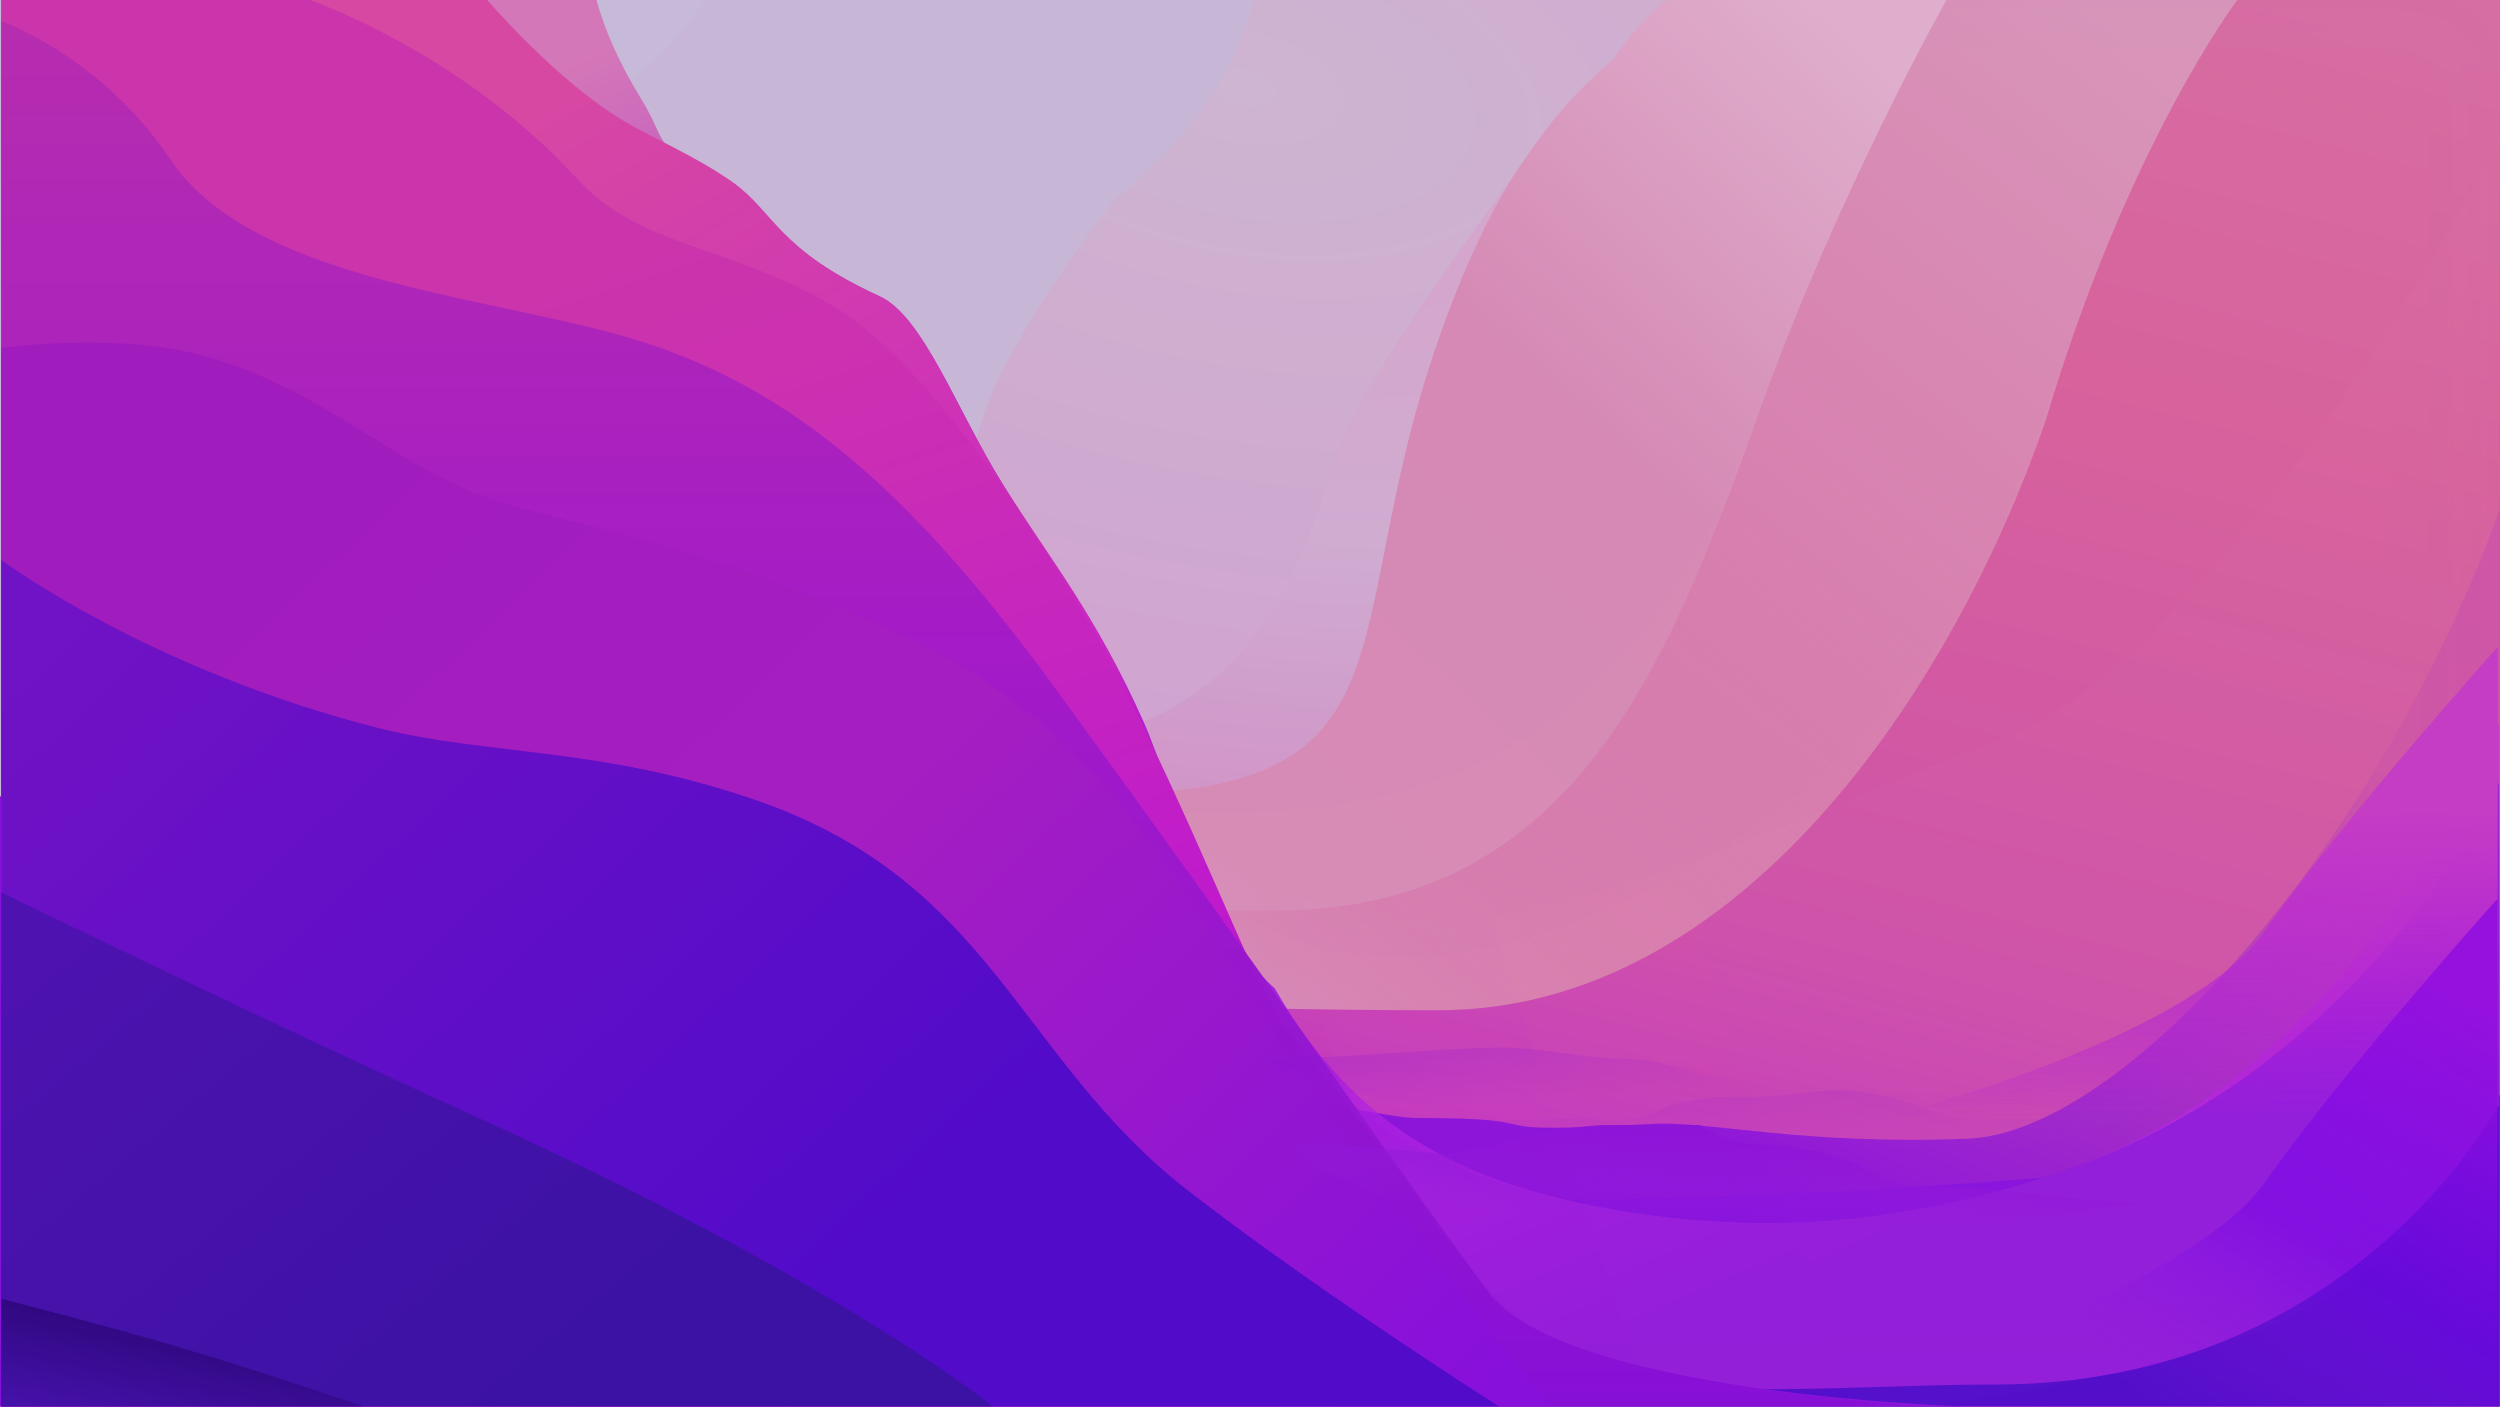
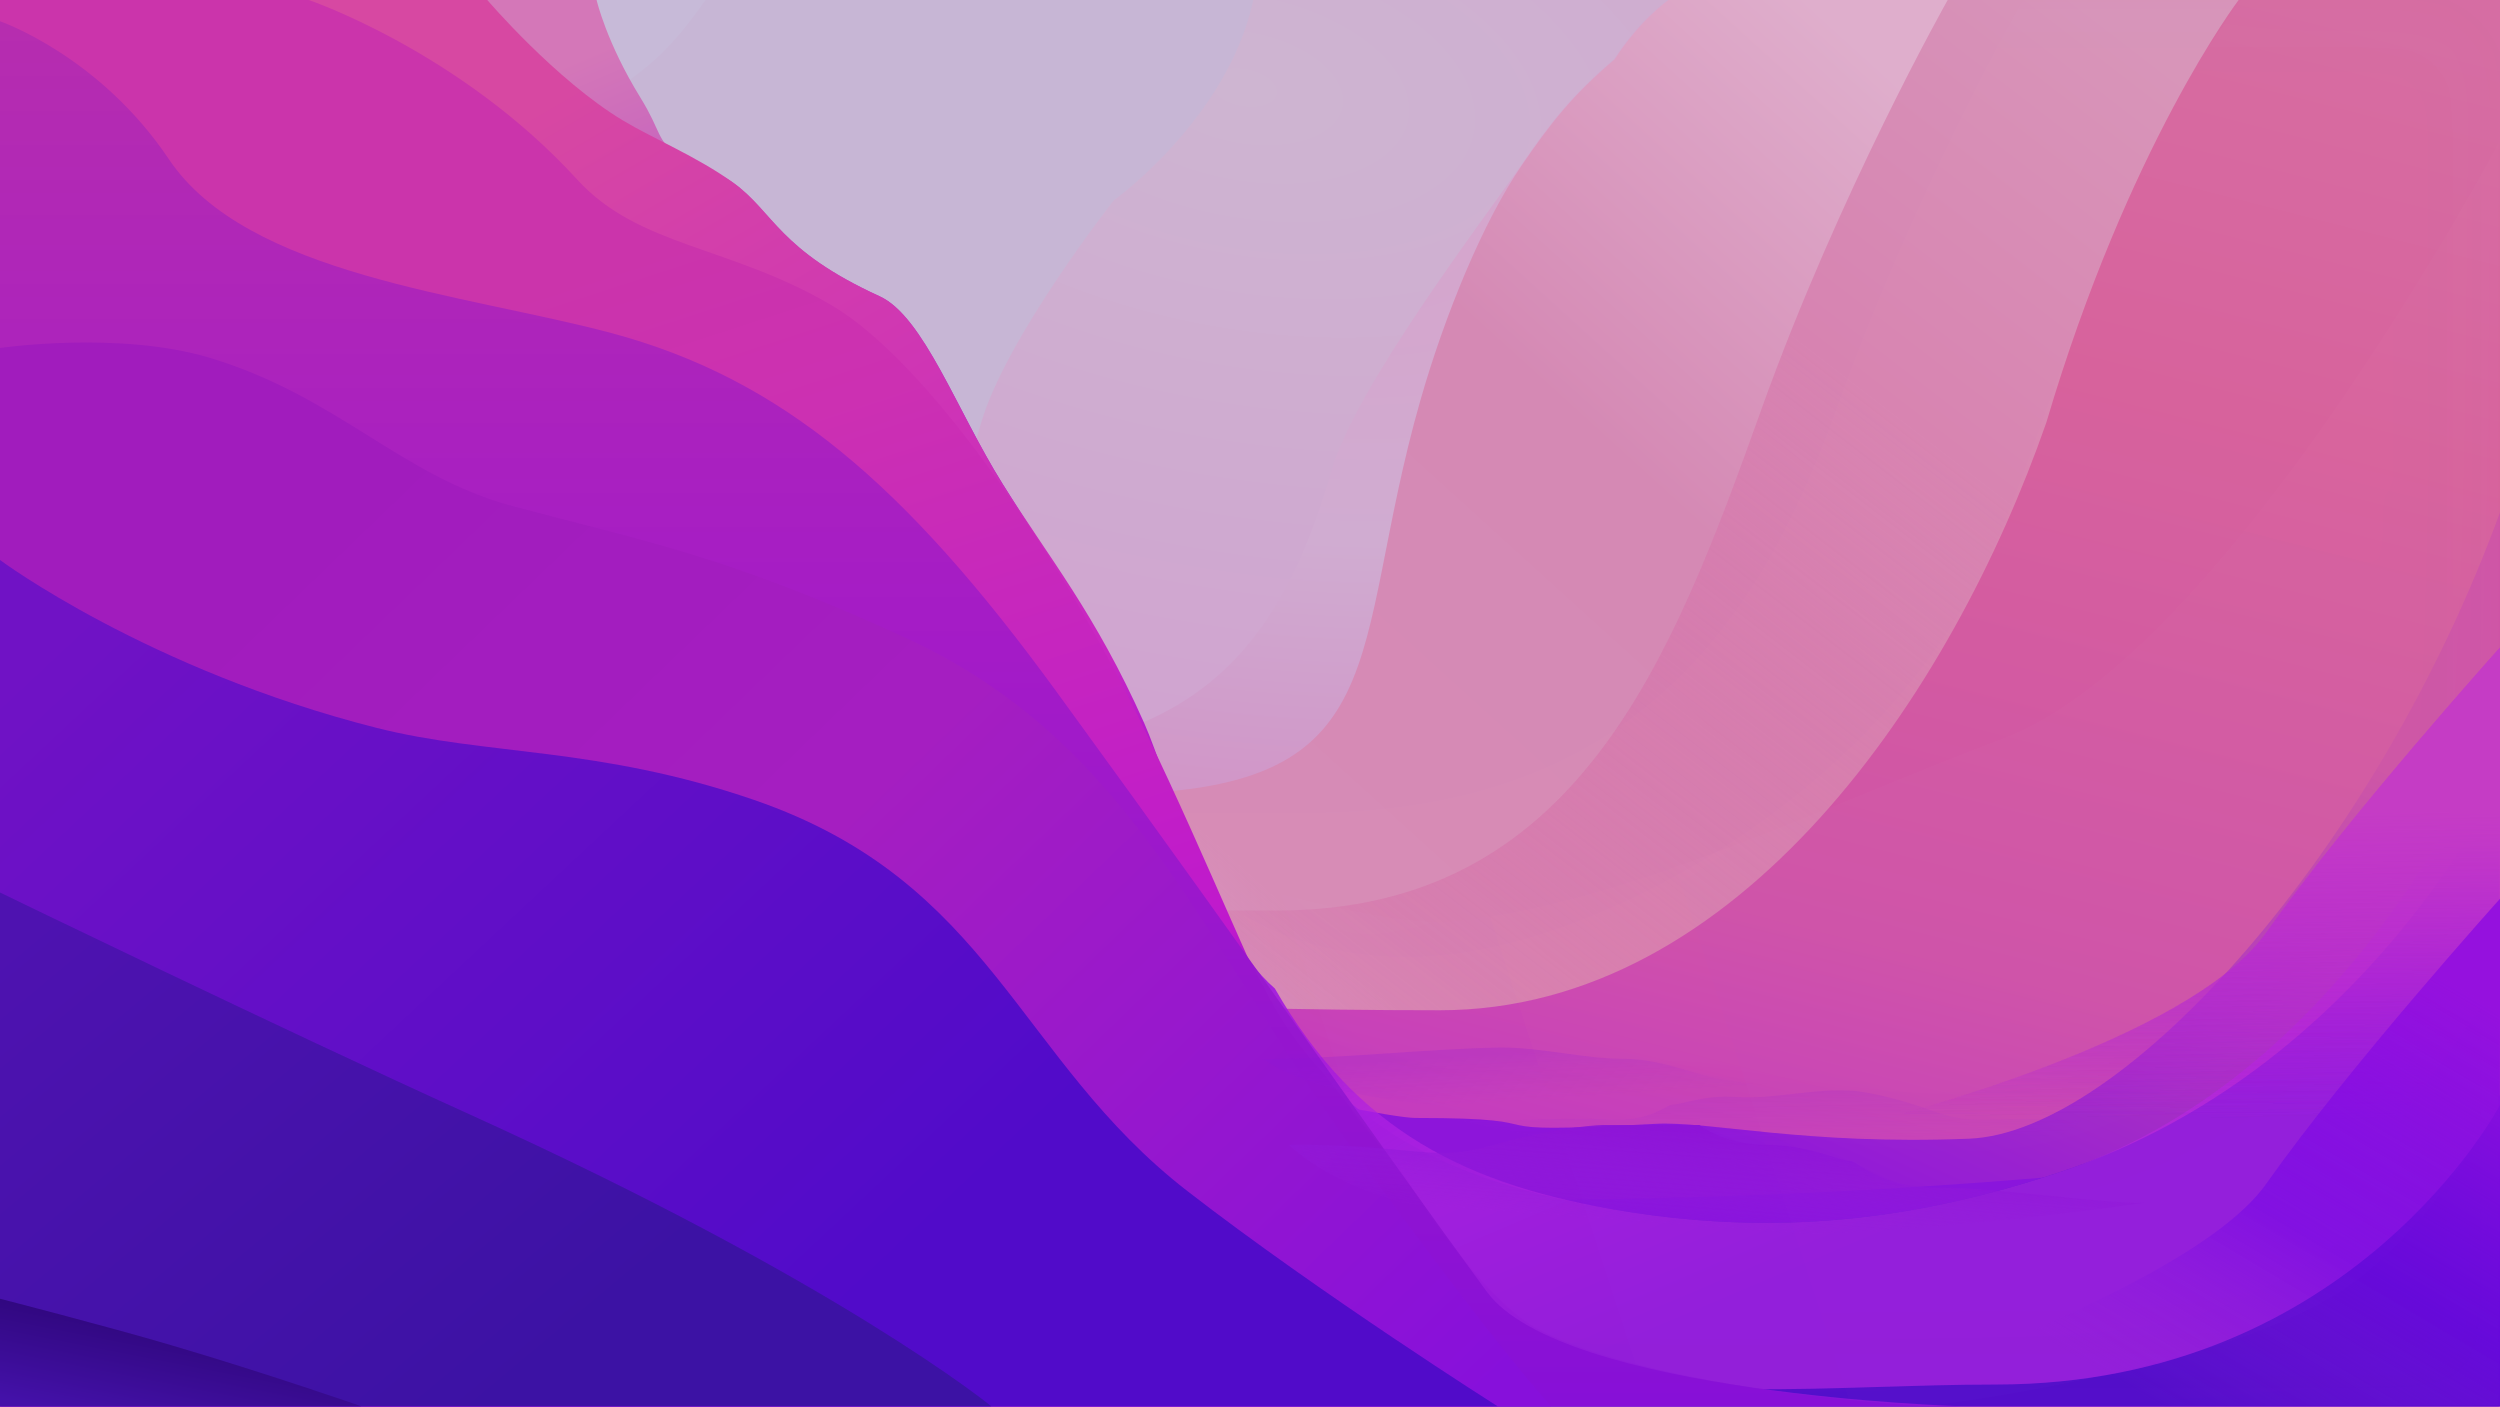
<svg xmlns="http://www.w3.org/2000/svg" width="1920" height="1080" viewBox="0 0 1920 1080" fill="none" version="1.1" id="svg233">
-   <g clip-path="url(#clip0)" id="g62" transform="scale(0.96)">
-     <rect width="2000" height="1125" fill="#c7bad8" id="rect2" x="0" y="0" />
-     <path d="M 523.071,0 H 2000 V 1125 H -1 L 4.467,639.133 134.118,602.001 c 239.763,0 202.868,-125.755 270.237,-327.861 C 495.735,0 442.625,114.554 523.071,0 Z" fill="#c7bad8" id="path4" />
-     <path d="M 564.466,0 H 2000 V 1125 H -1 L 4.467,639.133 134.118,602.001 c 239.763,0 202.868,-125.755 270.237,-327.861 C 495.735,0 484.02,114.554 564.466,0 Z" fill="#c7b6d5" id="path6" />
-     <path d="M 1002.62,0 H 2000 V 1125 H -1 L 4.467,639.133 398.107,602.001 c 239.762,0 327.897,-58.229 386.61,-263.079 19.592,-68.359 106.22,-178.546 106.22,-178.546 0,0 91.38,-65.573 111.683,-160.376 z" fill="url(#paint0_radial)" id="path8" style="fill:url(#paint0_radial)" />
-     <path d="M 1333.78,0 H 2000 V 1125 H -1 V 636.763 l 656.847,-25.281 c 239.762,0 349.763,-28.998 408.483,-233.849 19.59,-68.359 121.23,-200.597 152.3,-245.698 23.06,-33.483 39.83,-55.302 74.19,-84.533 C 1310.35,16.591 1333.78,0 1333.78,0 Z" fill="url(#paint1_radial)" id="path10" style="fill:url(#paint1_radial)" />
-     <path d="M 1333.78,0 H 2000 V 1125 H -1 V 636.763 c 0,0 7.81,-1.58 882.564,-1.58 239.766,0 195.126,-110.371 253.836,-315.222 19.59,-68.359 50.16,-142.925 81.23,-188.026 23.06,-33.483 39.83,-55.302 74.19,-84.533 C 1310.35,16.591 1333.78,0 1333.78,0 Z" fill="url(#paint2_linear)" id="path12" style="fill:url(#paint2_linear)" />
-     <path d="M 1557.16,0 H 2000 V 1125 H -1 V 636.763 c 0,0 146.834,91.643 1021.59,91.643 239.76,0 315.62,-199.994 387.39,-400.544 C 1470.46,153.265 1557.16,0 1557.16,0 Z" fill="url(#paint3_linear)" id="path14" style="fill:url(#paint3_linear)" />
-     <g filter="url(#filter0_b)" id="g18">
-       <path d="M 1557.16,0 H 2000 V 1125 H -1 V 636.763 c 0,0 106.746,13.737 981.5,13.737 239.76,0 355.71,-122.088 427.48,-322.638 C 1470.46,153.265 1557.16,0 1557.16,0 Z" fill="#ffffff" fill-opacity="0.01" id="path16" />
-     </g>
-     <path d="M 1789.9,0 H 2000 V 1125 H -1 V 636.763 c 0,0 277.266,171.436 1152.02,171.436 239.76,0 409.82,-254.337 485.02,-470.067 C 1701.65,116.134 1789.9,0 1789.9,0 Z" fill="url(#paint4_linear)" id="path20" style="fill:url(#paint4_linear)" />
-     <path d="m 2000,407 v 718 H -1 V 636.855 c 0,0 1065.33,257.5 1132.49,257.5 130.01,0 26.97,13.891 191.36,4.74 44.08,-2.455 118.53,17.116 251.49,11.848 C 1698.11,906.038 1901.59,679.508 2000,407 Z" fill="url(#paint5_linear)" id="path22" style="fill:url(#paint5_linear)" />
-     <path d="M 2000,876.262 V 1125 H -1 V 637 c 0,0 253.835,323.754 1128.59,323.754 239.76,0 406.25,-8.754 570.15,-24.479 171.74,-16.477 48.36,-60.013 302.26,-60.013 z" fill="#8710db" id="path24" />
-     <path d="m 477.272,0 c 0,0 7.808,33.971 35.135,78.213 17.041,27.59 12.492,33.748 30.45,46.611 13.873,9.938 28.845,10.578 43.723,21.331 32.793,23.702 35.916,53.722 117.116,90.853 35.135,16.067 61.665,91.387 98.378,150.106 36.713,58.719 69.379,105.776 110.426,191.886 23.214,48.699 50.246,134.049 98,217.5 64.79,113.227 162.95,152.686 291.27,172.865 115.55,18.17 224.8,9.105 348.22,-32.392 C 1892.03,855.601 1999,626 1999,626 v 499 H 1 V 0 Z" fill="url(#paint6_linear)" id="path26" style="fill:url(#paint6_linear)" />
-     <path d="m 389.825,0 c 0,0 54.654,63.992 108.528,96.383 23.889,14.364 59.605,29.084 88.227,49.772 32.793,23.702 35.916,53.722 117.116,90.853 35.135,16.067 61.665,91.387 98.378,150.106 36.713,58.719 74.448,104.025 113.212,191.187 C 936.5,626 963.5,741.5 1019.91,790.818 c 64.79,113.227 153.54,158.368 281.86,178.547 115.55,18.17 224.8,9.105 348.22,-32.392 C 1892.03,855.601 1999,578.301 1999,578.301 V 1125 H 1 V 0 Z" fill="url(#paint7_linear)" id="path28" style="fill:url(#paint7_linear)" />
-     <path d="m 247.725,0 c 0,0 121.019,41.081 214.712,143.785 49.092,53.813 122.129,52.738 203.001,100.334 76.516,45.031 174.894,191.186 235.013,308.901 48.057,94.095 90.081,200.027 134.549,293.48 48.02,100.91 100.23,187.6 204,238.5 81.72,40.08 227.06,22.62 357.12,22.62 C 1881.88,1107.62 1999,884 1999,884 v 241 H 1 V 0 Z" fill="url(#paint8_linear)" id="path30" style="fill:url(#paint8_linear)" />
-     <path d="m 1,17 c 0,0 79.482,27.387 135.111,110.374 62.478,93.207 237.233,107.854 353.786,139.02 135.886,36.337 234.99,120.452 356.129,286.729 C 1020.97,793.248 1096.53,905.092 1190.44,1033.37 1250.58,1115.52 1570,1125 1570,1125 H 1 Z" fill="url(#paint9_linear)" id="path32" style="fill:url(#paint9_linear)" />
-     <path d="m 1,278.385 c 0,0 95.398,-13.946 167.914,7.905 102.31,30.829 153.153,94.759 242.108,118.573 103.711,27.765 172.082,39.806 313.96,105.136 181.971,83.792 235.439,239.943 357.698,408.683 C 1202.95,1084.68 1242,1125 1242,1125 H 1 Z" fill="url(#paint10_linear)" id="path34" style="fill:url(#paint10_linear)" />
-     <path d="m 1,448 c 0,0 118.072,87.82 301.256,134.294 88.088,22.348 177.432,14.765 302.036,57.667 190.432,65.568 209.943,206.971 346.523,312.827 C 1056.72,1034.87 1199,1125 1199,1125 H 1 Z" fill="url(#paint11_linear)" id="path36" style="fill:url(#paint11_linear)" />
-     <path d="M 1,714 C 1,714 227.098,823.683 376.068,891.22 673.801,1026.2 794,1125 794,1125 H 1 Z" fill="url(#paint12_linear)" id="path38" style="fill:url(#paint12_linear)" />
-     <path d="m 1,1039 c 0,0 83.627,21.45 136.689,37.08 C 215.016,1098.86 290,1125 290,1125 H 1 Z" fill="url(#paint13_linear)" id="path40" style="fill:url(#paint13_linear)" />
-     <g filter="url(#filter1_b)" id="g44">
-       <path d="m 969,699.5 c 0,0 138.56,43.777 195.5,37.5 141.36,-15.583 304.27,-96.245 437.5,-146 179.96,-67.207 397,-477 397,-477 v 1011 h -459.5 c 0,0 -75.88,-4.1 -151.5,-17 -60.21,-10.27 -118.73,-24.27 -157,-44 -48.5,-25 -106.5,-121 -106.5,-121 L 1025,818.5 c 0,0 -37.5,-70.5 -56,-119 z" fill="url(#paint14_linear)" fill-opacity="0.01" id="path42" style="fill:url(#paint14_linear)" />
-     </g>
-     <g filter="url(#filter2_b)" id="g48">
-       <path d="m 1014.5,798.5 c -22.526,-41.687 -36,-76.5 -36,-76.5 0,0 66.32,53.867 178.5,41.5 C 1298.36,747.917 1515.64,622.849 1597,431 1644.5,319 1690,135.5 1792,7.62939e-6 L 1999,0 v 880 c 0,0 -52.67,106.012 -129.5,154.5 -101.1,63.81 -330,90.5 -330,90.5 0,0 -75.88,-4.09 -151.5,-17 -60.21,-10.27 -118.73,-24.27 -157,-44 -48.5,-25 -106.5,-121 -106.5,-121 l -69,-87 c 0,0 -21.56,-21.518 -41,-57.5 z" fill="#ffffff" fill-opacity="0.01" id="path46" />
-     </g>
-     <path d="m 1811,746 c 66.08,-93.689 187,-228 187,-228 V 785 L 1918.5,895.5 1811,937 1502.5,895.5 c 0,0 246.6,-61.739 308.5,-149.5 z" fill="url(#paint15_linear)" id="path50" style="fill:url(#paint15_linear)" />
-     <path d="m 1811,746 c 66.08,-93.689 187,-228 187,-228 V 785 L 1918.5,895.5 1811,937 1502.5,895.5 c 0,0 246.6,-61.739 308.5,-149.5 z" fill="url(#paint16_linear)" id="path52" style="fill:url(#paint16_linear)" />
-     <path opacity="0.2" d="m 1665.41,896.826 c -76.81,-5.327 -83.35,5.064 -119.85,-8.312 -29.19,-10.7 -53.61,-15.015 -62.18,-15.834 -33.65,-2.334 -63.91,7.09 -95.59,4.893 -24.37,-1.691 -43.99,6.438 -49.41,6.062 -5.41,-0.375 -17.32,14.388 -52.53,11.946 -35.21,-2.442 -101.6,3.121 -121.14,0.41 0,0 391.84,89.02 500.7,0.835 z" fill="url(#paint17_linear)" id="path54" style="fill:url(#paint17_linear)" />
-     <path d="m 1031,915.761 c 105.58,10e-4 113.55,14.835 164.74,0 40.95,-11.867 74.76,-15.452 86.55,-15.761 h 77.25 c 6.51,5.254 26.25,15.761 53.05,15.761 33.51,0 59.56,12.98 67.01,12.98 7.45,0 22.34,21.324 70.73,21.324 48.4,0 138.68,13.907 165.67,12.053 0,0 -544.45,84.602 -685,-46.357 z" fill="url(#paint18_linear)" id="path56" style="fill:url(#paint18_linear)" />
-     <path opacity="0.2" d="m 1010,847.032 c 64.81,0 126.4,-7.763 190.39,-9.032 34.17,0 65.77,9.032 98.73,9.032 36.77,0 68.32,19.657 104.36,19.657 36.67,0 105.07,7.969 125.52,6.907 0,0 -412.51,48.477 -519,-26.564 z" fill="url(#paint19_linear)" id="path58" style="fill:url(#paint19_linear)" />
-     <path d="m 1811,947 c 66.08,-93.689 187,-228 187,-228 v 405.5 h -537 c 0,0 288.1,-89.74 350,-177.5 z" fill="url(#paint20_linear)" id="path60" style="fill:url(#paint20_linear)" />
+   <g id="g969" clip-path="url(#clipPath1075)">
+     <rect width="1920" height="1080" fill="#c7bad8" id="rect2" x="0" y="0" style="stroke-width:0.96" />
+     <path d="M 502.148,0 H 1920 V 1080 H -0.96 L 4.289,613.568 128.753,577.921 c 230.172,0 194.753,-120.725 259.428,-314.747 C 475.906,0 424.92,109.972 502.148,0 Z" fill="#c7bad8" id="path4" style="stroke-width:0.96" />
+     <path d="M 541.887,0 H 1920 V 1080 H -0.96 L 4.289,613.568 128.753,577.921 c 230.172,0 194.753,-120.725 259.428,-314.747 C 475.906,0 464.659,109.972 541.887,0 Z" fill="#c7b6d5" id="path6" style="stroke-width:0.96" />
+     <path d="M 962.515,0 H 1920 V 1080 H -0.96 L 4.289,613.568 382.183,577.921 c 230.172,0 314.781,-55.9 371.146,-252.556 18.808,-65.625 101.971,-171.404 101.971,-171.404 0,0 87.725,-62.95 107.216,-153.961 z" fill="url(#paint0_radial)" id="path8" style="fill:url(#paint0_radial);stroke-width:0.96" />
+     <path d="M 1280.748,0 H 1920 V 1080 H 0 V 611.292 l 630.258,-24.27 c 230.056,0 335.605,-27.838 391.948,-224.495 18.797,-65.625 116.323,-192.573 146.135,-235.87 22.127,-32.144 38.218,-53.09 71.187,-81.152 C 1258.267,15.927 1280.748,0 1280.748,0 Z" fill="url(#paint1_radial)" id="path10" style="fill:url(#paint1_radial);stroke-width:0.96" />
+     <path d="M 1281.389,0 H 1920.96 V 1080 H 0 V 611.292 c 0,0 7.498,-1.517 847.261,-1.517 230.175,0 187.321,-105.956 243.683,-302.613 18.806,-65.625 48.154,-137.208 77.981,-180.505 22.138,-32.144 38.237,-53.09 71.222,-81.152 C 1258.896,15.927 1281.389,0 1281.389,0 Z" fill="url(#paint2_linear)" id="path12" style="fill:url(#paint2_linear);stroke-width:0.96" />
+     <path d="M 1495.834,0 H 1920.96 V 1080 H 0 V 611.292 c 0,0 140.961,87.977 980.726,87.977 230.17,0 302.995,-191.994 371.894,-384.522 C 1412.602,147.134 1495.834,0 1495.834,0 Z" fill="url(#paint3_linear)" id="path14" style="fill:url(#paint3_linear);stroke-width:0.96" />
+     <path d="M 1557.16,0 H 2000 V 1125 H -1 V 636.763 c 0,0 106.746,13.737 981.5,13.737 239.76,0 355.71,-122.088 427.48,-322.638 C 1470.46,153.265 1557.16,0 1557.16,0 Z" fill="#ffffff" fill-opacity="0.01" id="path16" transform="matrix(0.96,0,0,0.96,58.56,0)" style="filter:url(#filter0_b)" />
+     <path d="M 1719.264,0 H 1920.96 V 1080 H 0 V 611.292 c 0,0 266.175,164.579 1105.939,164.579 230.17,0 393.427,-244.164 465.619,-451.264 C 1634.544,111.489 1719.264,0 1719.264,0 Z" fill="url(#paint4_linear)" id="path20" style="fill:url(#paint4_linear);stroke-width:0.96" />
+     <path d="M 1920.96,390.72 V 1080 H 0 V 611.381 c 0,0 1022.717,247.2 1087.19,247.2 124.81,0 25.891,13.335 183.706,4.55 42.317,-2.357 113.789,16.431 241.43,11.374 118.819,-4.709 314.16,-222.178 408.634,-483.785 z" fill="url(#paint5_linear)" id="path22" style="fill:url(#paint5_linear);stroke-width:0.96" />
+     <path d="M 1920.96,841.212 V 1080 H 0 V 611.52 c 0,0 243.682,310.804 1083.446,310.804 230.17,0 390,-8.404 547.344,-23.5 164.87,-15.818 46.426,-57.612 290.17,-57.612 z" fill="#8710db" id="path24" style="stroke-width:0.96" />
+     <path d="m 458.181,0 c 0,0 7.496,32.612 33.73,75.084 16.359,26.487 11.992,32.398 29.232,44.747 13.318,9.54 27.691,10.155 41.974,20.478 31.481,22.754 34.479,51.573 112.431,87.219 33.73,15.424 59.198,87.732 94.443,144.102 C 805.236,428 836.595,473.174 876,555.84 c 22.285,46.751 48.236,128.687 94.08,208.8 62.198,108.698 156.432,146.579 279.619,165.95 110.928,17.443 215.808,8.741 334.291,-31.096 C 1816.349,821.377 1919.04,600.96 1919.04,600.96 V 1080 H 0.96 V 0 Z" fill="url(#paint6_linear)" id="path26" style="fill:url(#paint6_linear);stroke-width:0.96" />
+     <path d="m 374.232,0 c 0,0 52.468,61.433 104.187,92.528 22.933,13.789 57.221,27.92 84.698,47.781 31.481,22.754 34.479,51.573 112.431,87.219 33.73,15.424 59.198,87.732 94.443,144.102 35.244,56.37 71.47,99.864 108.684,183.54 C 899.04,600.96 924.96,711.84 979.114,759.185 c 62.198,108.698 147.398,152.033 270.586,171.405 110.928,17.443 215.808,8.741 334.291,-31.096 C 1816.349,821.377 1919.04,555.169 1919.04,555.169 V 1080 H 0.96 V 0 Z" fill="url(#paint7_linear)" id="path28" style="fill:url(#paint7_linear);stroke-width:0.96" />
+     <path d="m 237.093,0 c 0,0 116.295,39.438 206.33,138.034 47.175,51.66 117.361,50.628 195.076,96.321 73.529,43.23 168.066,183.539 225.838,296.545 46.181,90.331 86.564,192.026 129.296,281.741 46.145,96.874 96.317,180.096 196.036,228.96 78.53,38.477 218.196,21.715 343.178,21.715 C 1807.452,1063.315 1920,848.64 1920,848.64 V 1080 H 0 V 0 Z" fill="url(#paint8_linear)" id="path30" style="fill:url(#paint8_linear);stroke-width:0.96" />
+     <path d="m 0,16.32 c 0,0 76.303,26.292 129.707,105.959 59.979,89.479 227.744,103.54 339.635,133.459 130.451,34.884 225.59,115.634 341.884,275.26 167.946,230.52 240.484,337.89 330.637,461.037 C 1199.597,1070.899 1506.24,1080 1506.24,1080 H 0 Z" fill="url(#paint9_linear)" id="path32" style="fill:url(#paint9_linear);stroke-width:0.96" />
+     <path d="m 0,267.25 c 0,0 91.582,-13.388 161.197,7.589 98.218,29.596 147.027,90.969 232.424,113.83 99.563,26.654 165.199,38.214 301.402,100.931 174.692,80.44 226.021,230.345 343.39,392.336 C 1153.872,1041.293 1191.36,1080 1191.36,1080 H 0 Z" fill="url(#paint10_linear)" id="path34" style="fill:url(#paint10_linear);stroke-width:0.96" />
+     <path d="m 0,430.08 c 0,0 113.349,84.307 289.206,128.922 84.564,21.454 170.335,14.174 289.955,55.36 C 761.975,677.308 780.706,813.055 911.822,914.676 1013.491,993.475 1150.08,1080 1150.08,1080 H 0 Z" fill="url(#paint11_linear)" id="path36" style="fill:url(#paint11_linear);stroke-width:0.96" />
+     <path d="m 0,685.44 c 0,0 217.054,105.296 360.065,170.131 C 645.889,985.152 761.28,1080 761.28,1080 H 0 Z" fill="url(#paint12_linear)" id="path38" style="fill:url(#paint12_linear);stroke-width:0.96" />
+     <path d="m 0,997.44 c 0,0 80.282,20.592 131.221,35.597 C 205.455,1054.906 277.44,1080 277.44,1080 H 0 Z" fill="url(#paint13_linear)" id="path40" style="fill:url(#paint13_linear);stroke-width:0.96" />
+     <path d="m 969,699.5 c 0,0 138.56,43.777 195.5,37.5 141.36,-15.583 304.27,-96.245 437.5,-146 179.96,-67.207 397,-477 397,-477 v 1011 h -459.5 c 0,0 -75.88,-4.1 -151.5,-17 -60.21,-10.27 -118.73,-24.27 -157,-44 -48.5,-25 -106.5,-121 -106.5,-121 L 1025,818.5 c 0,0 -37.5,-70.5 -56,-119 z" fill="url(#paint14_linear)" fill-opacity="0.01" id="path42" style="fill:url(#paint14_linear);filter:url(#filter1_b)" transform="scale(0.96)" />
+     <path d="m 1015.5,798.5 c -22.526,-41.687 -36,-76.5 -36,-76.5 0,0 66.32,53.867 178.5,41.5 C 1299.36,747.917 1516.64,622.849 1598,431 1645.5,319 1691,135.5 1793,7.62939e-6 L 2000,0 v 880 c 0,0 -52.67,106.012 -129.5,154.5 -101.1,63.81 -330,90.5 -330,90.5 0,0 -75.88,-4.09 -151.5,-17 -60.21,-10.27 -118.73,-24.27 -157,-44 -48.5,-25 -106.5,-121 -106.5,-121 l -69,-87 c 0,0 -21.56,-21.518 -41,-57.5 z" fill="#ffffff" fill-opacity="0.01" id="path46" transform="scale(0.96)" style="filter:url(#filter2_b)" />
+     <path d="M 1740.48,716.16 C 1803.917,626.219 1920,497.28 1920,497.28 V 753.6 l -76.32,106.08 -103.2,39.84 -296.16,-39.84 c 0,0 236.736,-59.269 296.16,-143.52 z" fill="url(#paint15_linear)" id="path50" style="fill:url(#paint15_linear);stroke-width:0.96" />
+     <path d="M 1740.48,716.16 C 1803.917,626.219 1920,497.28 1920,497.28 V 753.6 l -76.32,106.08 -103.2,39.84 -296.16,-39.84 c 0,0 236.736,-59.269 296.16,-143.52 z" fill="url(#paint16_linear)" id="path52" style="fill:url(#paint16_linear);stroke-width:0.96" />
+     <path opacity="0.2" d="m 1598.794,860.953 c -73.738,-5.114 -80.016,4.861 -115.056,-7.98 -28.022,-10.272 -51.466,-14.414 -59.693,-15.201 -32.304,-2.241 -61.354,6.806 -91.766,4.697 -23.395,-1.623 -42.23,6.18 -47.434,5.82 -5.194,-0.36 -16.627,13.812 -50.429,11.468 -33.802,-2.344 -97.536,2.996 -116.294,0.394 0,0 376.166,85.459 480.672,0.802 z" fill="url(#paint17_linear)" id="path54" style="fill:url(#paint17_linear);stroke-width:0.96" />
+     <path d="m 989.76,879.131 c 101.357,9.6e-4 109.008,14.242 158.15,0 39.312,-11.392 71.77,-14.834 83.088,-15.131 h 74.16 c 6.25,5.044 25.2,15.131 50.928,15.131 32.17,0 57.178,12.461 64.33,12.461 7.152,0 21.446,20.471 67.901,20.471 46.464,0 133.133,13.351 159.043,11.571 0,0 -522.672,81.218 -657.6,-44.503 z" fill="url(#paint18_linear)" id="path56" style="fill:url(#paint18_linear);stroke-width:0.96" />
+     <path opacity="0.2" d="m 969.6,813.151 c 62.218,0 121.344,-7.452 182.774,-8.671 32.803,0 63.139,8.671 94.781,8.671 35.299,0 65.587,18.871 100.186,18.871 35.203,0 100.867,7.65 120.499,6.631 0,0 -396.01,46.538 -498.24,-25.501 z" fill="url(#paint19_linear)" id="path58" style="fill:url(#paint19_linear);stroke-width:0.96" />
+     <path d="M 1740.48,909.12 C 1803.917,819.179 1920,690.24 1920,690.24 v 389.28 h -515.52 c 0,0 276.576,-86.15 336,-170.4 z" fill="url(#paint20_linear)" id="path60" style="fill:url(#paint20_linear);stroke-width:0.96" />
  </g>
  <defs id="defs231">
    <filter id="filter0_b" x="-61" y="-60" width="2121" height="1245" filterUnits="userSpaceOnUse" color-interpolation-filters="sRGB">
      <feFlood flood-opacity="0" result="BackgroundImageFix" id="feFlood64" />
      <feGaussianBlur in="BackgroundImage" stdDeviation="30" id="feGaussianBlur66" />
      <feComposite in2="SourceAlpha" operator="in" result="effect1_backgroundBlur" id="feComposite68" />
      <feBlend mode="normal" in="SourceGraphic" in2="effect1_backgroundBlur" result="shape" id="feBlend70" />
    </filter>
    <filter id="filter1_b" x="890" y="35" width="1188" height="1169" filterUnits="userSpaceOnUse" color-interpolation-filters="sRGB">
      <feFlood flood-opacity="0" result="BackgroundImageFix" id="feFlood73" />
      <feGaussianBlur in="BackgroundImage" stdDeviation="39.5" id="feGaussianBlur75" />
      <feComposite in2="SourceAlpha" operator="in" result="effect1_backgroundBlur" id="feComposite77" />
      <feBlend mode="normal" in="SourceGraphic" in2="effect1_backgroundBlur" result="shape" id="feBlend79" />
    </filter>
    <filter id="filter2_b" x="890.5" y="-88" width="1196.5" height="1301" filterUnits="userSpaceOnUse" color-interpolation-filters="sRGB">
      <feFlood flood-opacity="0" result="BackgroundImageFix" id="feFlood82" />
      <feGaussianBlur in="BackgroundImage" stdDeviation="44" id="feGaussianBlur84" />
      <feComposite in2="SourceAlpha" operator="in" result="effect1_backgroundBlur" id="feComposite86" />
      <feBlend mode="normal" in="SourceGraphic" in2="effect1_backgroundBlur" result="shape" id="feBlend88" />
    </filter>
-     <radialGradient id="paint0_radial" cx="0" cy="0" r="1" gradientUnits="userSpaceOnUse" gradientTransform="matrix(-146.9979,758.5001,-1349.118,-261.4601,999,68)">
+     <radialGradient id="paint0_radial" cx="0" cy="0" r="1" gradientUnits="userSpaceOnUse" gradientTransform="matrix(-141.118,728.1601,-1295.153,-251.0017,959.04,65.28)">
      <stop stop-color="#CEB5D1" id="stop91" />
      <stop offset="1" stop-color="#D19BCF" id="stop93" />
    </radialGradient>
-     <radialGradient id="paint1_radial" cx="0" cy="0" r="1" gradientUnits="userSpaceOnUse" gradientTransform="matrix(-32.50025,595.4998,-1059.194,-57.80701,1070,169)">
+     <radialGradient id="paint1_radial" cx="0" cy="0" r="1" gradientUnits="userSpaceOnUse" gradientTransform="matrix(-31.18465,571.6798,-1016.318,-55.49473,1027.646,162.24)">
      <stop stop-color="#D6A4CC" id="stop96" />
      <stop offset="0.441" stop-color="#D0ACD1" id="stop98" />
      <stop offset="1" stop-color="#D188C2" id="stop100" />
    </radialGradient>
-     <linearGradient id="paint2_linear" x1="1478.5" y1="29" x2="724" y2="860.5" gradientUnits="userSpaceOnUse">
+     <linearGradient id="paint2_linear" x1="1478.5" y1="29" x2="724" y2="860.5" gradientUnits="userSpaceOnUse" gradientTransform="matrix(0.96,0,0,0.96,0.96,0)">
      <stop stop-color="#DFAECC" id="stop103" />
      <stop offset="0.332" stop-color="#D589B4" id="stop105" />
      <stop offset="0.729" stop-color="#D68BB6" id="stop107" />
      <stop offset="1" stop-color="#DB9CC2" stop-opacity="0" id="stop109" />
    </linearGradient>
-     <linearGradient id="paint3_linear" x1="1706" y1="28" x2="908" y2="1064" gradientUnits="userSpaceOnUse">
+     <linearGradient id="paint3_linear" x1="1706" y1="28" x2="908" y2="1064" gradientUnits="userSpaceOnUse" gradientTransform="matrix(0.96,0,0,0.96,0.96,0)">
      <stop stop-color="#D794B9" id="stop112" />
      <stop offset="0.272" stop-color="#D783B1" id="stop114" />
      <stop offset="0.702" stop-color="#D46AA6" stop-opacity="0.41" id="stop116" />
      <stop offset="1" stop-color="#D98FB7" stop-opacity="0" id="stop118" />
    </linearGradient>
-     <linearGradient id="paint4_linear" x1="1836" y1="0" x2="1549" y2="1125" gradientUnits="userSpaceOnUse">
+     <linearGradient id="paint4_linear" x1="1836" y1="0" x2="1549" y2="1125" gradientUnits="userSpaceOnUse" gradientTransform="matrix(0.96,0,0,0.96,0.96,0)">
      <stop stop-color="#D66CA2" id="stop121" />
      <stop offset="0.286" stop-color="#D6619B" id="stop123" />
      <stop offset="0.699" stop-color="#CE50A8" id="stop125" />
      <stop offset="1" stop-color="#C02DC8" id="stop127" />
    </linearGradient>
-     <linearGradient id="paint5_linear" x1="1583.5" y1="465.5" x2="1371" y2="926" gradientUnits="userSpaceOnUse">
+     <linearGradient id="paint5_linear" x1="1583.5" y1="465.5" x2="1371" y2="926" gradientUnits="userSpaceOnUse" gradientTransform="matrix(0.96,0,0,0.96,0.96,0)">
      <stop stop-color="#CD53A5" id="stop130" />
      <stop offset="1" stop-color="#8B12D9" id="stop132" />
    </linearGradient>
-     <linearGradient id="paint6_linear" x1="573" y1="2.0634599e-05" x2="1074" y2="1177.5" gradientUnits="userSpaceOnUse">
+     <linearGradient id="paint6_linear" x1="573" y1="2.0634599e-05" x2="1074" y2="1177.5" gradientUnits="userSpaceOnUse" gradientTransform="scale(0.96)">
      <stop stop-color="#D477B8" id="stop135" />
      <stop offset="0.482" stop-color="#8A10D7" id="stop137" />
      <stop offset="0.803" stop-color="#8710D7" id="stop139" />
      <stop offset="0.995" stop-color="#520DCA" id="stop141" />
    </linearGradient>
-     <linearGradient id="paint7_linear" x1="573" y1="6.1855699e-06" x2="1121.5" y2="946.5" gradientUnits="userSpaceOnUse">
+     <linearGradient id="paint7_linear" x1="573" y1="6.1855699e-06" x2="1121.5" y2="946.5" gradientUnits="userSpaceOnUse" gradientTransform="scale(0.96)">
      <stop stop-color="#D748A2" id="stop144" />
      <stop offset="0.56" stop-color="#C826C3" id="stop146" />
      <stop offset="0.746" stop-color="#9107DF" id="stop148" />
      <stop offset="1" stop-color="#B824E2" stop-opacity="0.62" id="stop150" />
    </linearGradient>
-     <linearGradient id="paint8_linear" x1="782.5" y1="114" x2="1060" y2="965.5" gradientUnits="userSpaceOnUse">
+     <linearGradient id="paint8_linear" x1="782.5" y1="114" x2="1060" y2="965.5" gradientUnits="userSpaceOnUse" gradientTransform="matrix(0.960961,0,0,0.96,-0.960961,0)">
      <stop stop-color="#CB34AB" id="stop153" />
      <stop offset="0.181" stop-color="#CC30B2" id="stop155" />
      <stop offset="0.736" stop-color="#BF19CD" id="stop157" />
      <stop offset="1" stop-color="#510BC9" id="stop159" />
    </linearGradient>
-     <linearGradient id="paint9_linear" x1="785.5" y1="17" x2="785.5" y2="1125" gradientUnits="userSpaceOnUse">
+     <linearGradient id="paint9_linear" x1="785.5" y1="17" x2="785.5" y2="1125" gradientUnits="userSpaceOnUse" gradientTransform="matrix(0.96,0,0,0.96,-0.96,0)">
      <stop offset="0.002" stop-color="#B62DAF" id="stop162" />
      <stop offset="0.453" stop-color="#A41BC7" id="stop164" />
      <stop offset="1" stop-color="#8710D7" id="stop166" />
    </linearGradient>
-     <linearGradient id="paint10_linear" x1="361.5" y1="274" x2="1180.5" y2="1125" gradientUnits="userSpaceOnUse">
+     <linearGradient id="paint10_linear" x1="361.5" y1="274" x2="1180.5" y2="1125" gradientUnits="userSpaceOnUse" gradientTransform="matrix(0.96,0,0,0.96,-0.96,0)">
      <stop stop-color="#A11CBD" id="stop169" />
      <stop offset="0.414" stop-color="#A51EC1" id="stop171" />
      <stop offset="1" stop-color="#8710DB" id="stop173" />
    </linearGradient>
-     <linearGradient id="paint11_linear" x1="33.5" y1="519" x2="600" y2="1125" gradientUnits="userSpaceOnUse">
+     <linearGradient id="paint11_linear" x1="33.5" y1="519" x2="600" y2="1125" gradientUnits="userSpaceOnUse" gradientTransform="matrix(0.96,0,0,0.96,-0.96,0)">
      <stop stop-color="#7012C5" id="stop176" />
      <stop offset="1" stop-color="#510BC9" id="stop178" />
    </linearGradient>
-     <linearGradient id="paint12_linear" x1="53.5" y1="714" x2="397.5" y2="1125" gradientUnits="userSpaceOnUse">
+     <linearGradient id="paint12_linear" x1="53.5" y1="714" x2="397.5" y2="1125" gradientUnits="userSpaceOnUse" gradientTransform="matrix(0.96,0,0,0.96,-0.96,0)">
      <stop stop-color="#4E12B0" id="stop181" />
      <stop offset="1" stop-color="#3C12A4" id="stop183" />
    </linearGradient>
-     <linearGradient id="paint13_linear" x1="58.5" y1="985" x2="31" y2="1125" gradientUnits="userSpaceOnUse">
+     <linearGradient id="paint13_linear" x1="58.5" y1="985" x2="31" y2="1125" gradientUnits="userSpaceOnUse" gradientTransform="matrix(0.96,0,0,0.96,-0.96,0)">
      <stop stop-color="#21005F" id="stop186" />
      <stop offset="1" stop-color="#4411A9" id="stop188" />
    </linearGradient>
    <linearGradient id="paint14_linear" x1="1346.5" y1="688.5" x2="975" y2="809.5" gradientUnits="userSpaceOnUse">
      <stop stop-color="white" id="stop191" />
      <stop offset="1" stop-color="white" stop-opacity="0" id="stop193" />
    </linearGradient>
-     <linearGradient id="paint15_linear" x1="1894" y1="649" x2="1892" y2="895.5" gradientUnits="userSpaceOnUse">
+     <linearGradient id="paint15_linear" x1="1894" y1="649" x2="1892" y2="895.5" gradientUnits="userSpaceOnUse" gradientTransform="matrix(0.96,0,0,0.96,1.92,0)">
      <stop stop-color="#C53CC5" id="stop196" />
      <stop offset="1" stop-color="#AA18DD" stop-opacity="0" id="stop198" />
    </linearGradient>
-     <linearGradient id="paint16_linear" x1="1894" y1="649" x2="1892" y2="895.5" gradientUnits="userSpaceOnUse">
+     <linearGradient id="paint16_linear" x1="1894" y1="649" x2="1892" y2="895.5" gradientUnits="userSpaceOnUse" gradientTransform="matrix(0.96,0,0,0.96,1.92,0)">
      <stop stop-color="#C53CC5" id="stop201" />
      <stop offset="1" stop-color="#AA18DD" stop-opacity="0" id="stop203" />
    </linearGradient>
-     <linearGradient id="paint17_linear" x1="1421.57" y1="856.364" x2="1422.65" y2="913.074" gradientUnits="userSpaceOnUse">
+     <linearGradient id="paint17_linear" x1="1421.57" y1="856.364" x2="1422.65" y2="913.074" gradientUnits="userSpaceOnUse" gradientTransform="scale(0.96)">
      <stop stop-color="#8D13D7" id="stop206" />
      <stop offset="1" stop-color="#961FDB" stop-opacity="0" id="stop208" />
    </linearGradient>
-     <linearGradient id="paint18_linear" x1="1386.14" y1="900" x2="1379.97" y2="982.956" gradientUnits="userSpaceOnUse">
+     <linearGradient id="paint18_linear" x1="1386.14" y1="900" x2="1379.97" y2="982.956" gradientUnits="userSpaceOnUse" gradientTransform="scale(0.96)">
      <stop stop-color="#8D13D7" id="stop211" />
      <stop offset="1" stop-color="#961FDB" stop-opacity="0" id="stop213" />
    </linearGradient>
-     <linearGradient id="paint19_linear" x1="1279.08" y1="838" x2="1281.61" y2="876.394" gradientUnits="userSpaceOnUse">
+     <linearGradient id="paint19_linear" x1="1279.08" y1="838" x2="1281.61" y2="876.394" gradientUnits="userSpaceOnUse" gradientTransform="scale(0.96)">
      <stop stop-color="#8D13D7" id="stop216" />
      <stop offset="1" stop-color="#961FDB" stop-opacity="0" id="stop218" />
    </linearGradient>
-     <linearGradient id="paint20_linear" x1="1922" y1="763.5" x2="1648.5" y2="1226" gradientUnits="userSpaceOnUse">
+     <linearGradient id="paint20_linear" x1="1922" y1="763.5" x2="1648.5" y2="1226" gradientUnits="userSpaceOnUse" gradientTransform="matrix(0.96,0,0,0.96,1.92,0)">
      <stop stop-color="#9511DE" id="stop221" />
      <stop offset="0.434" stop-color="#7507E6" stop-opacity="0.57" id="stop223" />
      <stop offset="0.765" stop-color="#8F1FD9" stop-opacity="0" id="stop225" />
    </linearGradient>
-     <clipPath id="clip0">
-       <rect width="2000" height="1125" fill="#ffffff" id="rect228" x="0" y="0" />
+     <clipPath clipPathUnits="userSpaceOnUse" id="clipPath1075">
+       <rect style="fill:#000000;stroke-width:1.958;stroke-linecap:square" id="rect1077" width="1920" height="1080" x="0" y="0" />
    </clipPath>
  </defs>
</svg>
